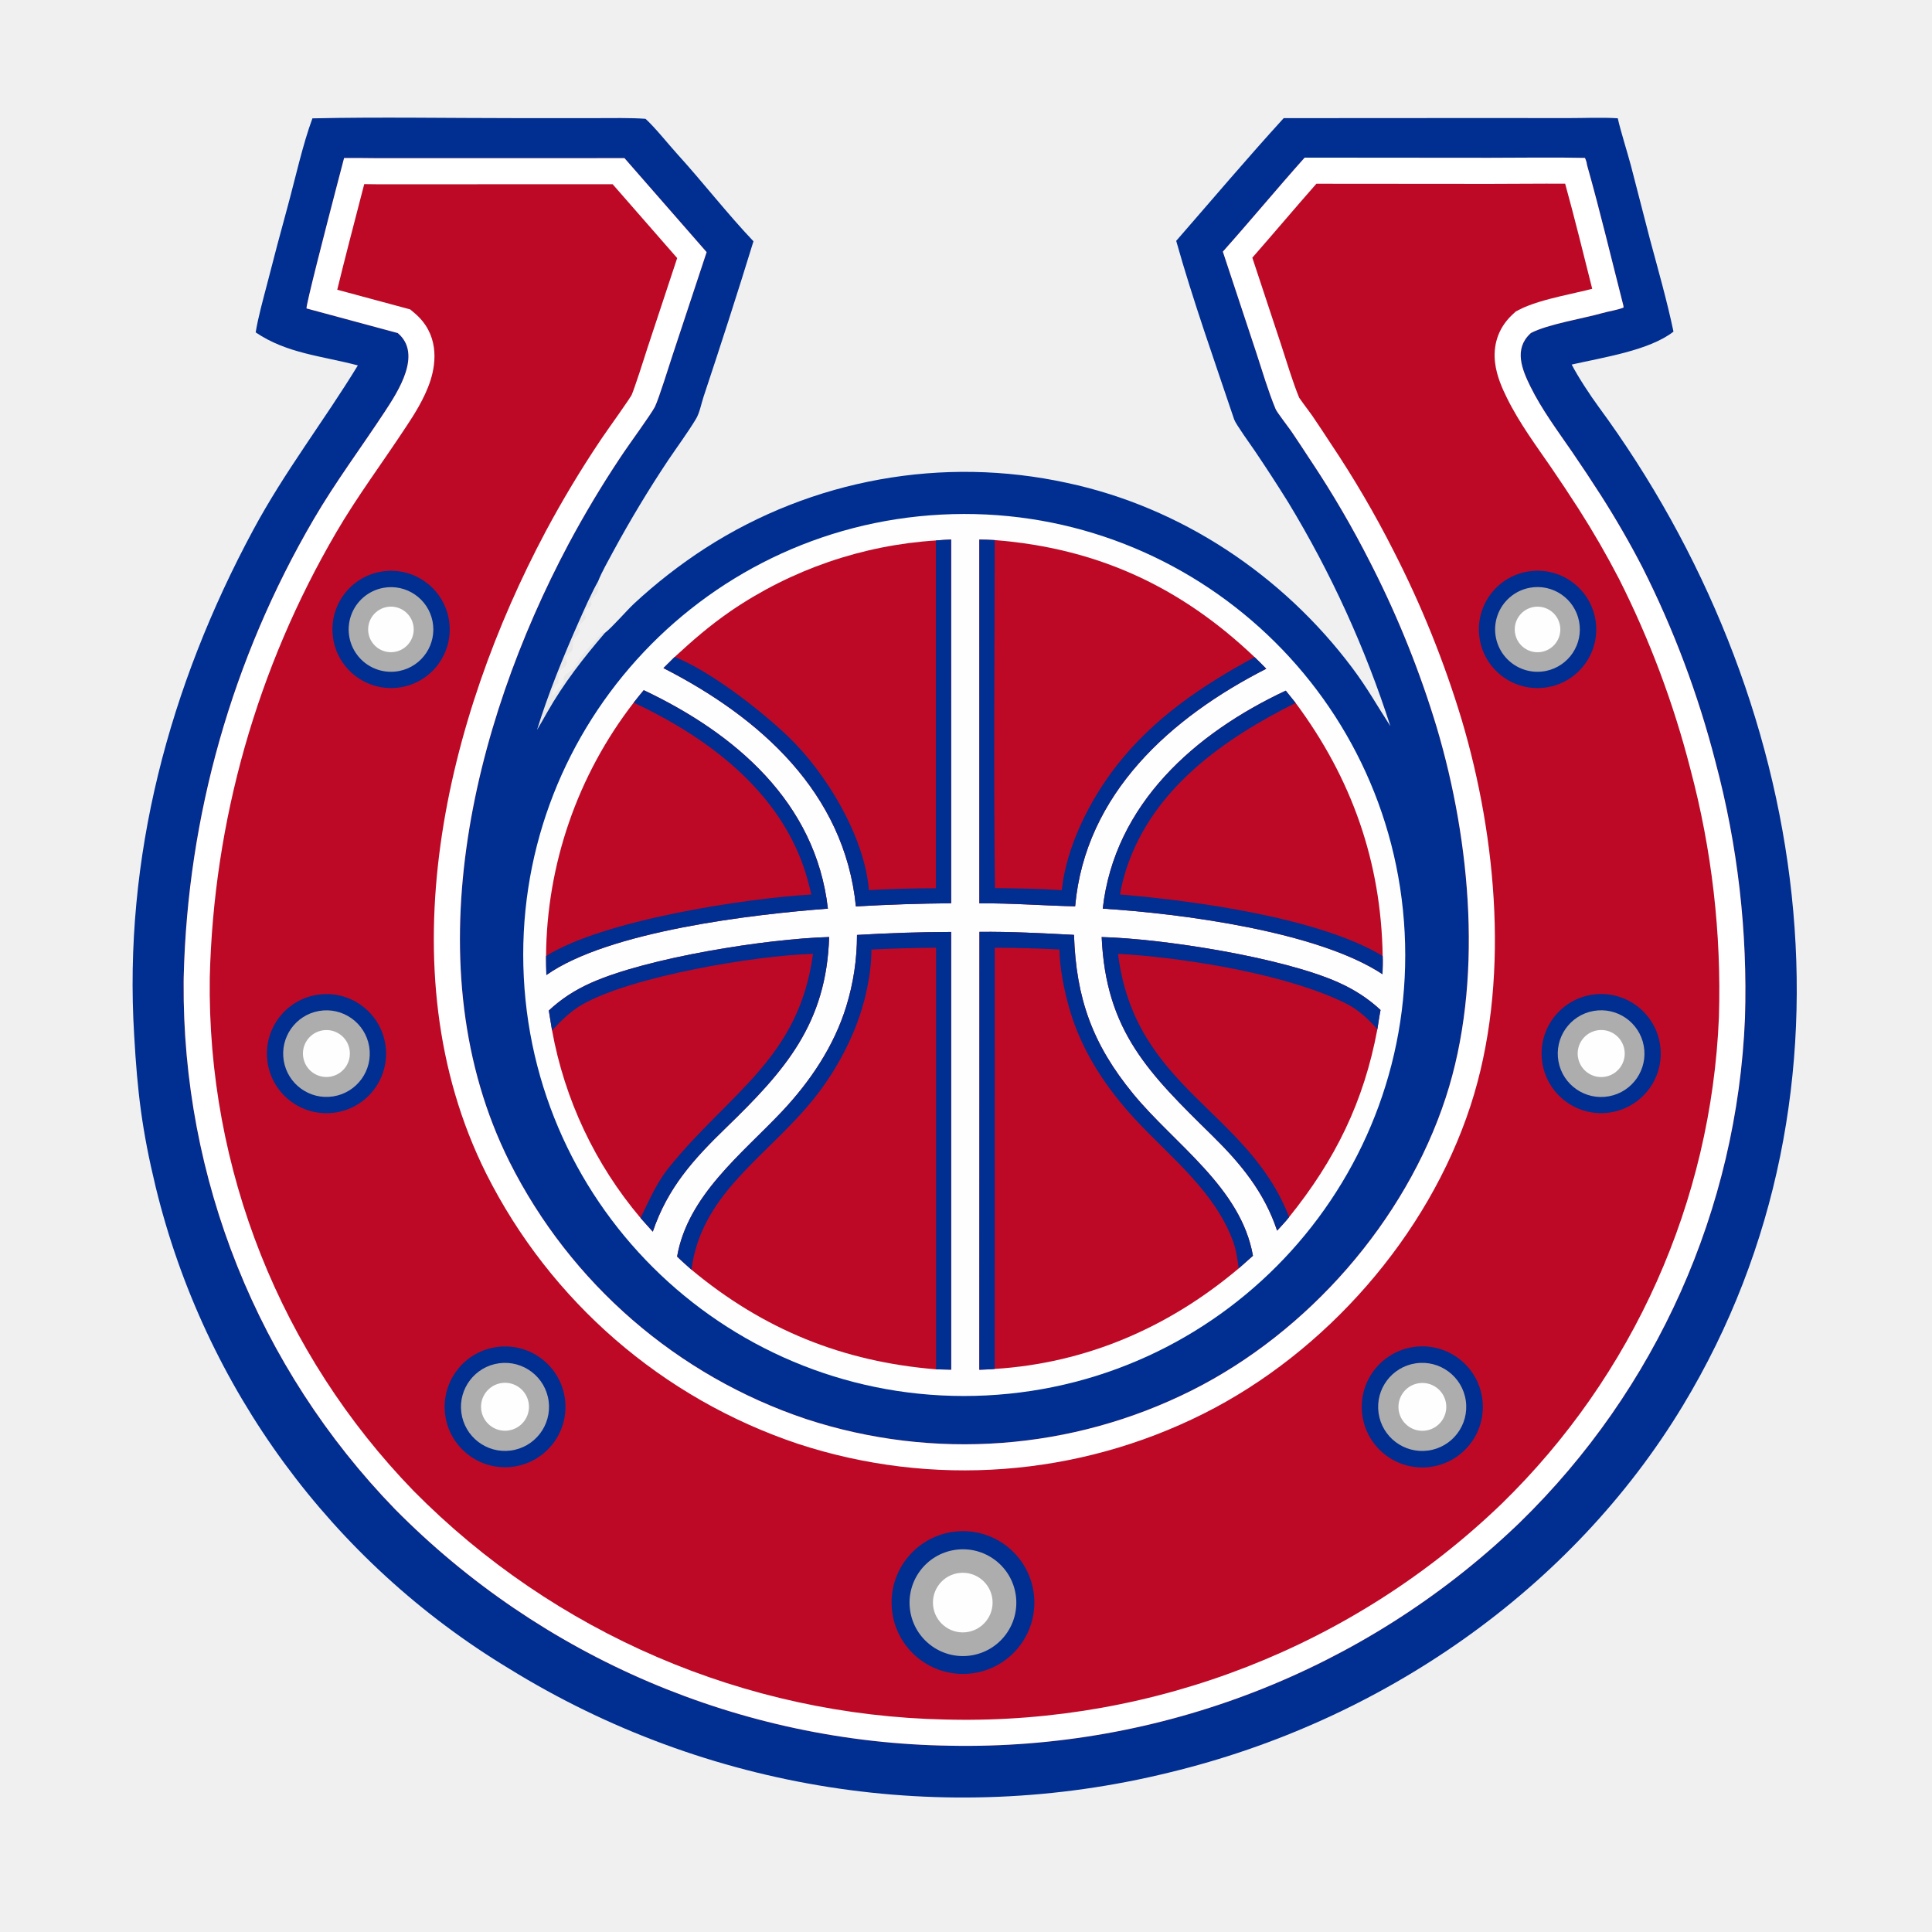
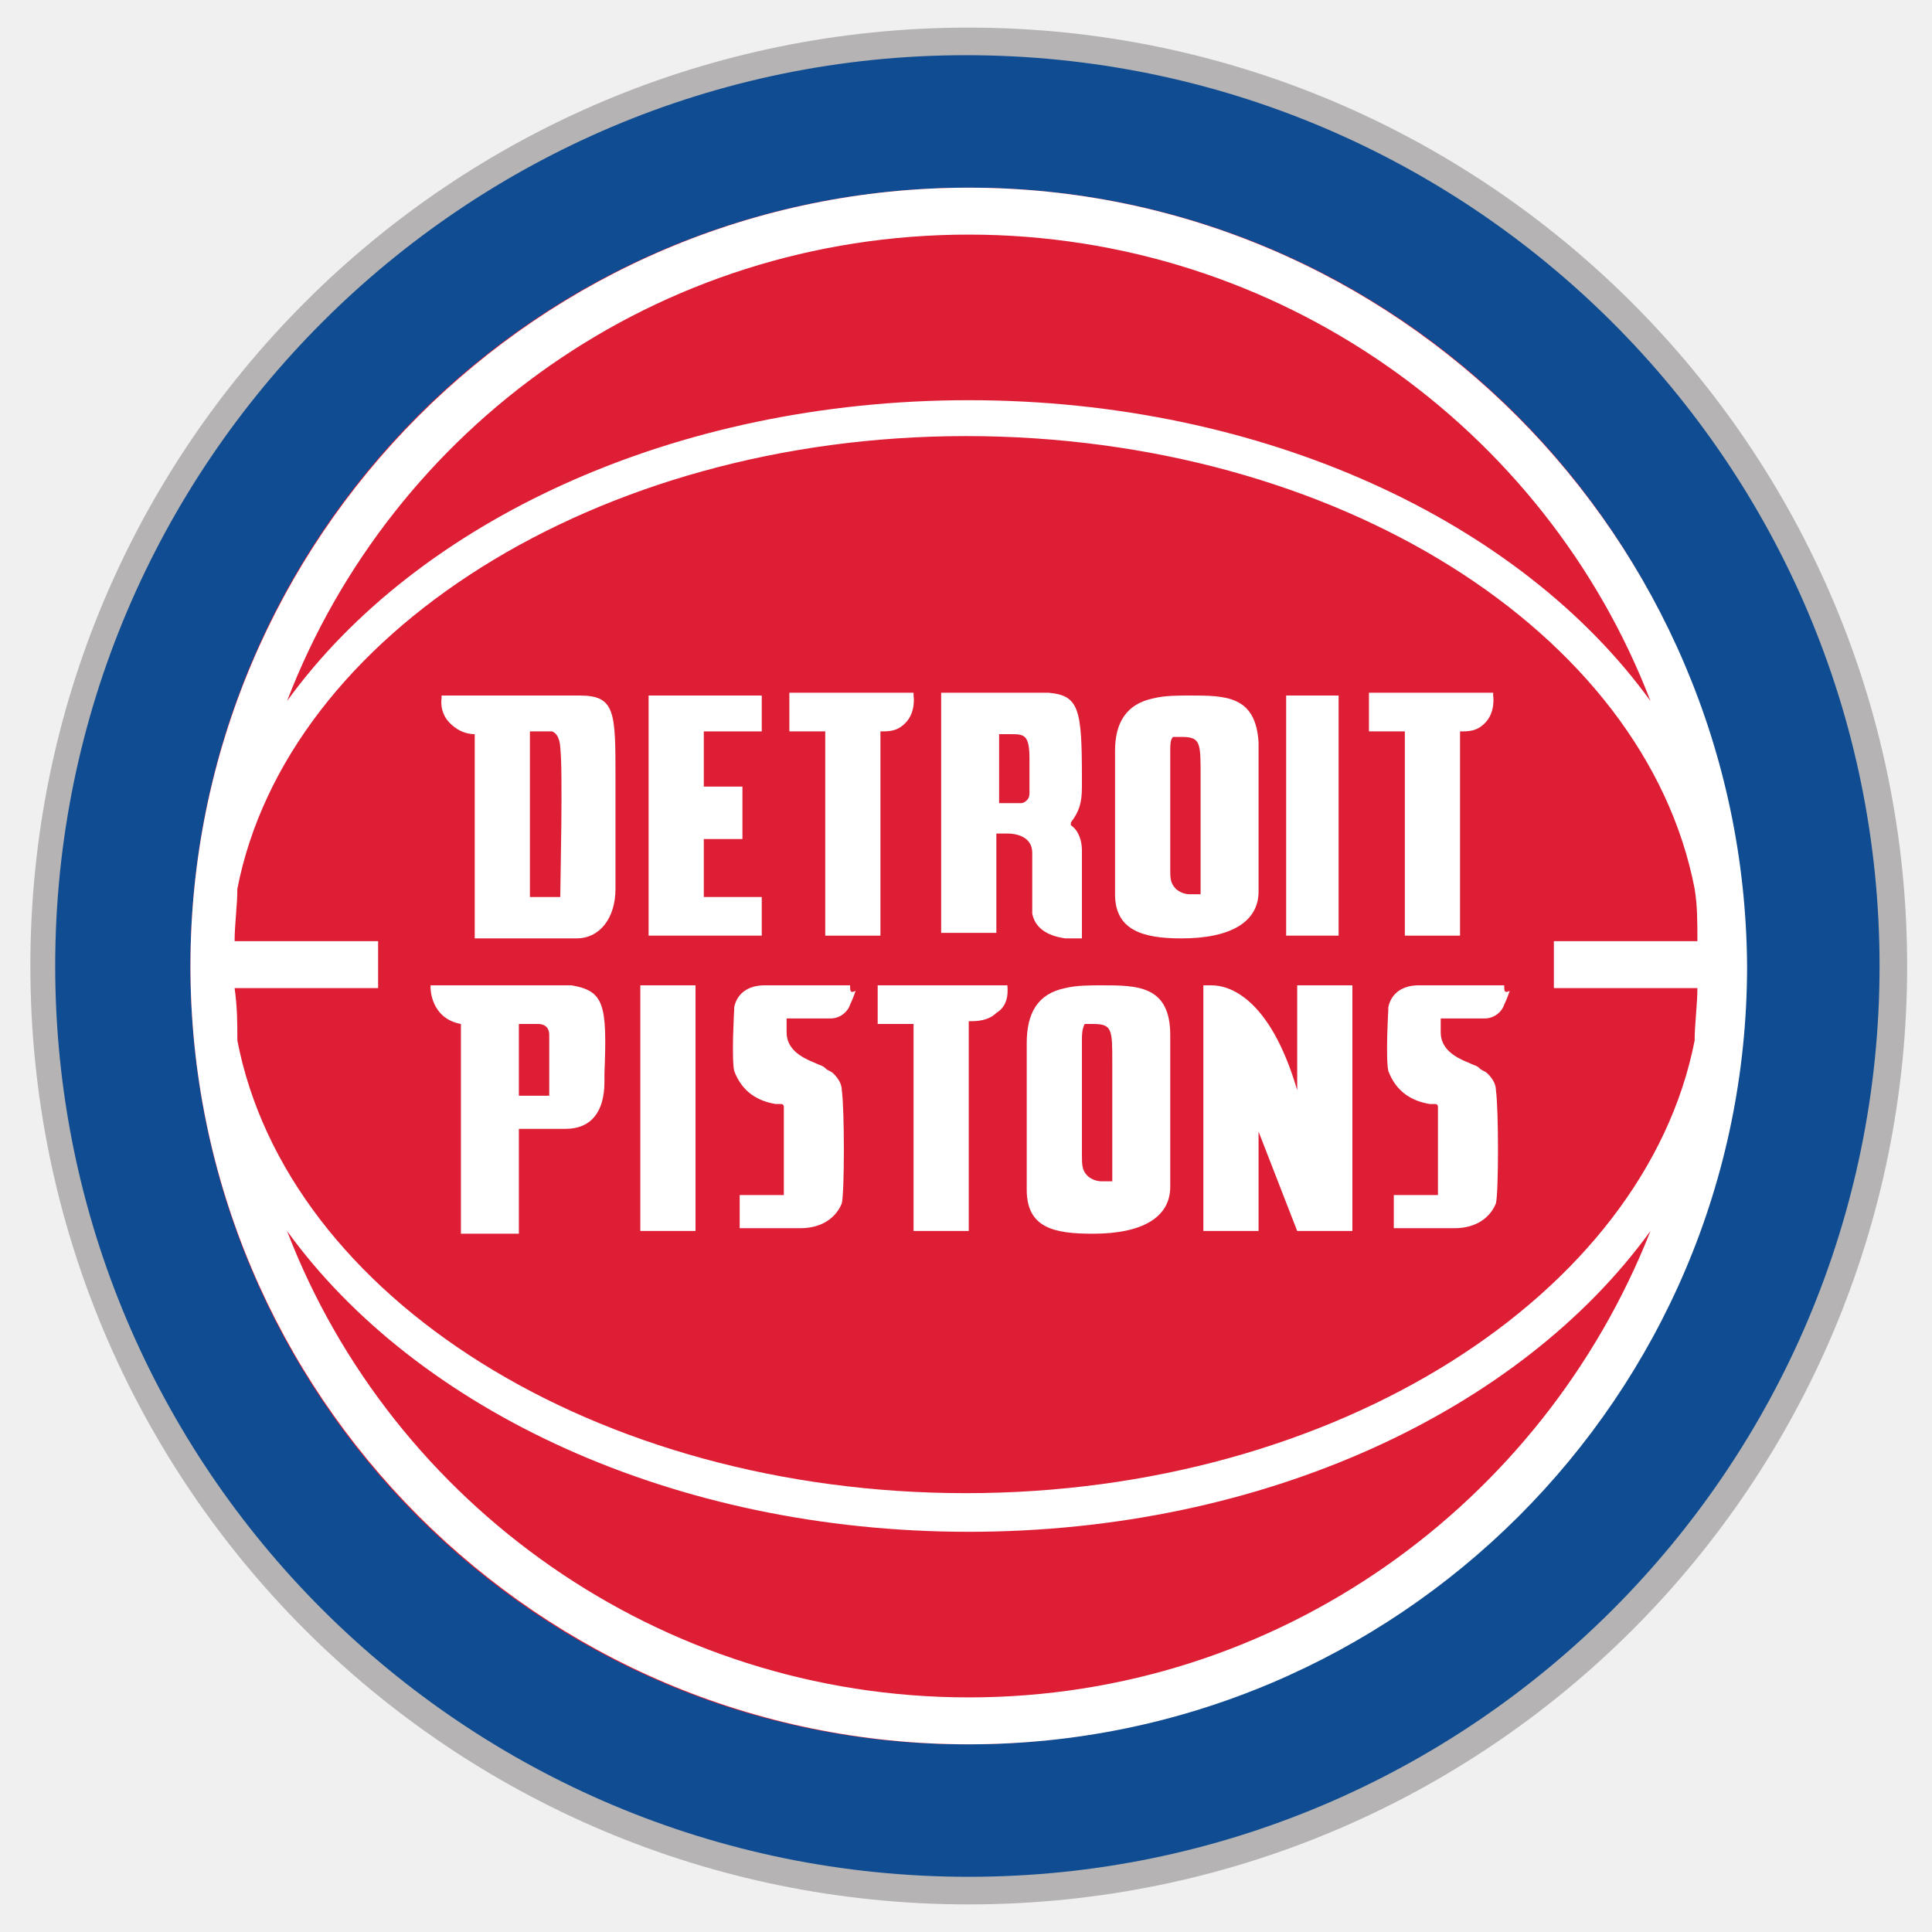
- <svg xmlns="http://www.w3.org/2000/svg" width="100" height="100" viewBox="0 0 100 100" fill="none">
-   <path d="M66.444 6.115L76.604 6.109L81.189 6.112C82.049 6.114 82.877 6.068 83.736 6.122C83.871 6.746 84.234 7.887 84.418 8.58L85.401 12.384C85.82 13.945 86.288 15.582 86.619 17.165C85.361 18.146 82.972 18.498 81.35 18.87C81.681 19.507 82.306 20.461 82.732 21.04C93.682 35.933 97.007 56.365 87.104 72.756C81.363 82.257 71.546 89.086 60.519 91.745C48.876 94.609 36.571 92.676 26.368 86.379C17.18 80.836 10.587 71.852 8.055 61.425C7.355 58.526 7.112 56.545 6.945 53.588C6.382 44.387 8.759 35.512 13.104 27.435C14.743 24.388 16.749 21.818 18.523 18.913C16.635 18.416 14.853 18.298 13.234 17.205C13.362 16.41 13.629 15.46 13.835 14.667C14.172 13.345 14.522 12.027 14.883 10.711C15.27 9.296 15.674 7.459 16.171 6.126C19.58 6.05 23.27 6.114 26.694 6.114H30.856C31.649 6.115 32.633 6.091 33.412 6.15C33.914 6.607 34.588 7.458 35.061 7.979C36.365 9.412 37.669 11.093 38.999 12.489C38.171 15.184 37.306 17.861 36.416 20.537C36.303 20.878 36.209 21.378 36.026 21.68C35.58 22.417 35.057 23.119 34.574 23.836C33.558 25.362 32.612 26.934 31.738 28.546C31.497 29 31.142 29.611 30.964 30.074C30.619 30.686 30.244 31.539 29.952 32.195C29.161 33.974 28.369 35.922 27.796 37.78C27.981 37.478 28.15 37.17 28.326 36.862C29.173 35.371 30.197 34.058 31.308 32.761C31.669 32.491 32.425 31.612 32.82 31.242C33.966 30.178 35.202 29.217 36.514 28.368C42.058 24.802 48.793 23.588 55.233 24.995C61.135 26.252 66.402 29.776 70.001 34.58C70.792 35.635 71.262 36.502 71.966 37.586C70.662 33.53 68.887 29.642 66.677 25.999C66.118 25.102 65.543 24.216 64.951 23.34C64.767 23.068 63.96 21.949 63.882 21.715C62.865 18.687 61.743 15.539 60.88 12.467C62.739 10.333 64.534 8.21 66.444 6.115Z" fill="#002E91" />
-   <path d="M77.1 8.167L67.529 8.159C66.099 9.761 64.723 11.424 63.294 13.025L65.024 18.251C65.328 19.183 65.652 20.275 66.026 21.174C66.095 21.339 66.669 22.079 66.803 22.274C67.13 22.747 67.443 23.233 67.76 23.714C68.927 25.454 69.986 27.264 70.933 29.134C72.333 31.868 73.484 34.724 74.37 37.665C76.134 43.613 76.787 50.832 74.829 56.819C72.74 63.209 67.699 68.949 61.694 71.963C55.497 75.074 48.321 75.609 41.731 73.452C35.053 71.215 29.531 66.427 26.37 60.134C21.352 50.083 24.414 37.586 29.431 28.152C30.303 26.52 31.259 24.934 32.295 23.401C32.575 22.98 33.748 21.371 33.902 21.047C34.109 20.611 34.625 18.949 34.81 18.387L36.575 13.05L32.323 8.185L19.534 8.188C18.959 8.178 18.384 8.175 17.81 8.18C17.636 8.847 15.808 15.796 15.866 15.965L20.588 17.239C21.866 18.319 20.621 20.237 19.917 21.308C18.693 23.171 17.358 24.955 16.232 26.885C12.021 34.087 9.707 42.241 9.508 50.582C9.365 60.843 13.295 70.741 20.438 78.108C28.037 85.802 38.356 90.201 49.169 90.358C60.144 90.578 70.755 86.422 78.662 78.807C85.741 71.913 89.913 62.57 90.32 52.696C90.46 48.225 89.945 43.758 88.793 39.436C87.898 35.95 86.629 32.571 85.008 29.358C84.349 28.086 83.633 26.845 82.862 25.638C82.378 24.883 81.883 24.136 81.376 23.396C80.621 22.296 79.803 21.203 79.212 20.004C78.775 19.119 78.353 18.073 79.198 17.276L79.241 17.236C80.11 16.78 81.963 16.484 82.95 16.202C83.271 16.11 83.732 16.045 84.036 15.917L84.025 15.815C83.411 13.418 82.817 10.915 82.145 8.542C82.118 8.366 82.112 8.351 82.049 8.204L82.037 8.173C80.436 8.136 78.708 8.168 77.1 8.167Z" fill="#BD0926" />
-   <path d="M77.1 8.167C78.709 8.168 80.436 8.136 82.037 8.173L82.07 8.253C82.114 8.358 82.121 8.388 82.145 8.542C82.817 10.915 83.411 13.417 84.025 15.815L84.036 15.917L84.007 15.929C83.704 16.049 83.261 16.113 82.95 16.202C81.963 16.484 80.11 16.78 79.241 17.236L79.198 17.276C78.353 18.073 78.775 19.119 79.212 20.004C79.803 21.203 80.621 22.296 81.376 23.396C81.883 24.136 82.378 24.883 82.862 25.638C83.633 26.845 84.349 28.086 85.008 29.358C86.629 32.571 87.898 35.95 88.793 39.436C89.945 43.758 90.46 48.225 90.32 52.696C89.913 62.569 85.741 71.913 78.662 78.807L78.476 78.985C70.59 86.487 60.058 90.576 49.169 90.358C38.356 90.201 28.037 85.802 20.438 78.108C13.351 70.798 9.426 60.997 9.505 50.823L9.508 50.582C9.707 42.241 12.021 34.087 16.232 26.885C17.358 24.955 18.693 23.171 19.917 21.308C20.621 20.237 21.866 18.319 20.588 17.239L15.866 15.965C15.823 15.837 16.84 11.897 17.424 9.654L17.81 8.18C18.313 8.176 18.816 8.178 19.318 8.185L19.534 8.188L32.323 8.185L36.575 13.05L34.81 18.387C34.625 18.949 34.109 20.611 33.902 21.047L33.884 21.081C33.675 21.47 32.567 22.994 32.295 23.401L32.101 23.689C31.14 25.133 30.249 26.622 29.431 28.152C24.414 37.586 21.352 50.083 26.37 60.134C29.531 66.427 35.053 71.215 41.731 73.452C48.321 75.609 55.497 75.074 61.694 71.963C67.699 68.949 72.74 63.209 74.829 56.819C76.787 50.832 76.134 43.613 74.37 37.665C73.511 34.816 72.405 32.047 71.063 29.39L70.933 29.134C70.016 27.323 68.993 25.567 67.869 23.877L67.76 23.714C67.483 23.293 67.208 22.868 66.925 22.452L66.803 22.274C66.669 22.079 66.095 21.339 66.026 21.174C65.652 20.275 65.328 19.183 65.024 18.251L63.294 13.025C64.723 11.424 66.098 9.761 67.529 8.159L77.1 8.167ZM81.012 9.508C79.731 9.498 78.404 9.518 77.1 9.517L68.136 9.51C67.567 10.155 67.004 10.81 66.435 11.472C65.903 12.091 65.365 12.717 64.82 13.338L66.305 17.827L66.306 17.83L66.307 17.833C66.62 18.792 66.908 19.764 67.243 20.581C67.25 20.593 67.26 20.607 67.272 20.624C67.325 20.702 67.397 20.802 67.479 20.914C67.561 21.025 67.643 21.136 67.719 21.238C67.787 21.33 67.864 21.434 67.914 21.506C68.252 21.995 68.581 22.506 68.887 22.97C70.082 24.754 71.168 26.608 72.137 28.524C73.574 31.329 74.754 34.258 75.663 37.275L75.664 37.278L75.665 37.281C77.474 43.382 78.185 50.9 76.112 57.238C73.908 63.981 68.617 69.999 62.299 73.17L62.299 73.17C55.784 76.441 48.239 77.004 41.311 74.735L41.306 74.733L41.302 74.732C34.286 72.382 28.484 67.352 25.163 60.74L25.162 60.737C19.85 50.098 23.148 37.09 28.239 27.518L28.239 27.517L28.24 27.516C29.106 25.895 30.053 24.319 31.076 22.793L31.176 22.645C31.33 22.415 31.714 21.878 32.04 21.412C32.213 21.166 32.376 20.931 32.503 20.741C32.656 20.514 32.695 20.441 32.682 20.467L32.694 20.441C32.76 20.29 32.904 19.88 33.082 19.342C33.169 19.076 33.256 18.806 33.334 18.565C33.41 18.328 33.479 18.111 33.527 17.965L33.528 17.963L35.051 13.358L31.71 9.535L19.522 9.539L19.51 9.538C19.291 9.534 19.072 9.532 18.852 9.53C18.644 10.328 18.346 11.472 18.059 12.594C17.834 13.472 17.617 14.331 17.456 14.996L21.23 16.014L21.46 16.208C22.711 17.266 22.593 18.717 22.282 19.688C21.977 20.641 21.381 21.54 21.045 22.05C19.756 24.012 18.506 25.668 17.398 27.565L17.398 27.566C13.303 34.569 11.053 42.496 10.858 50.605C10.721 60.505 14.513 70.055 21.404 77.165C28.696 84.545 38.576 88.79 48.944 89.003L49.189 89.007L49.196 89.008C59.81 89.22 70.073 85.202 77.721 77.839C84.55 71.188 88.576 62.174 88.971 52.648C89.105 48.311 88.606 43.977 87.488 39.784L87.485 39.772C86.615 36.383 85.381 33.097 83.805 29.972C83.166 28.739 82.472 27.535 81.724 26.364C81.248 25.622 80.761 24.887 80.262 24.16C79.552 23.125 78.648 21.914 78.001 20.601C77.783 20.159 77.467 19.489 77.383 18.762C77.288 17.944 77.487 17.035 78.271 16.294L78.278 16.288L78.454 16.125L78.613 16.041C79.22 15.723 80.062 15.502 80.737 15.341C81.42 15.177 81.975 15.064 82.413 14.949C81.953 13.12 81.503 11.287 81.012 9.508Z" fill="white" />
-   <path d="M49.489 79.27C51.516 79.074 53.32 80.556 53.52 82.583C53.721 84.61 52.243 86.417 50.217 86.623C48.183 86.83 46.368 85.346 46.167 83.312C45.965 81.277 47.454 79.466 49.489 79.27Z" fill="#002E91" />
-   <path d="M49.439 80.221C50.954 79.998 52.361 81.049 52.577 82.564C52.793 84.08 51.737 85.482 50.22 85.692C48.713 85.9 47.321 84.851 47.106 83.345C46.891 81.839 47.934 80.442 49.439 80.221Z" fill="#AEADAD" />
-   <path d="M49.67 81.415C50.519 81.325 51.279 81.941 51.368 82.79C51.456 83.639 50.838 84.398 49.989 84.485C49.142 84.571 48.385 83.955 48.297 83.109C48.21 82.262 48.823 81.504 49.67 81.415Z" fill="#FEFEFE" />
-   <path d="M73.477 69.691C75.202 69.612 76.665 70.944 76.748 72.669C76.831 74.394 75.504 75.861 73.78 75.95C72.047 76.04 70.572 74.705 70.488 72.972C70.404 71.24 71.744 69.769 73.477 69.691Z" fill="#002E91" />
-   <path d="M73.278 70.566C74.529 70.38 75.693 71.249 75.87 72.502C76.048 73.754 75.171 74.912 73.917 75.081C72.675 75.248 71.531 74.382 71.355 73.141C71.179 71.9 72.038 70.749 73.278 70.566Z" fill="#AEADAD" />
-   <path d="M73.522 71.586C74.201 71.531 74.796 72.035 74.855 72.713C74.914 73.392 74.413 73.99 73.735 74.053C73.051 74.116 72.447 73.611 72.388 72.927C72.328 72.242 72.837 71.641 73.522 71.586Z" fill="#FEFEFE" />
-   <path d="M25.918 69.7C27.628 69.576 29.118 70.854 29.258 72.563C29.398 74.272 28.134 75.775 26.426 75.931C24.695 76.089 23.168 74.805 23.026 73.072C22.885 71.34 24.184 69.825 25.918 69.7Z" fill="#002E91" />
-   <path d="M25.833 70.563C27.083 70.394 28.233 71.273 28.398 72.524C28.562 73.775 27.679 74.921 26.427 75.081C25.182 75.241 24.043 74.363 23.879 73.118C23.715 71.874 24.589 70.731 25.833 70.563Z" fill="#AEADAD" />
-   <path d="M25.968 71.585C26.651 71.49 27.28 71.97 27.369 72.654C27.458 73.338 26.972 73.963 26.288 74.046C25.612 74.127 24.997 73.649 24.909 72.974C24.821 72.299 25.294 71.679 25.968 71.585Z" fill="#FEFEFE" />
-   <path d="M16.723 51.459C18.418 51.361 19.873 52.653 19.977 54.348C20.08 56.042 18.794 57.502 17.1 57.612C15.396 57.724 13.927 56.429 13.822 54.725C13.718 53.021 15.018 51.556 16.723 51.459Z" fill="#002E91" />
-   <path d="M16.51 52.328C17.737 52.113 18.905 52.94 19.109 54.169C19.313 55.398 18.475 56.558 17.243 56.75C16.029 56.94 14.888 56.115 14.687 54.903C14.486 53.69 15.299 52.541 16.51 52.328Z" fill="#AEADAD" />
-   <path d="M16.592 53.354C17.24 53.187 17.9 53.575 18.07 54.222C18.239 54.869 17.855 55.531 17.209 55.704C16.558 55.878 15.89 55.49 15.72 54.839C15.549 54.187 15.94 53.521 16.592 53.354Z" fill="#FEFEFE" />
-   <path d="M82.609 51.461C84.304 51.314 85.798 52.568 85.947 54.263C86.096 55.958 84.844 57.453 83.149 57.603C81.452 57.754 79.954 56.499 79.805 54.802C79.656 53.105 80.912 51.609 82.609 51.461Z" fill="#002E91" />
-   <path d="M82.488 52.326C83.703 52.114 84.861 52.922 85.081 54.135C85.302 55.348 84.503 56.512 83.291 56.741C82.067 56.974 80.888 56.164 80.666 54.938C80.442 53.713 81.261 52.539 82.488 52.326Z" fill="#AEADAD" />
-   <path d="M82.578 53.351C83.227 53.186 83.887 53.575 84.056 54.224C84.225 54.872 83.84 55.534 83.193 55.707C82.54 55.882 81.87 55.492 81.7 54.839C81.529 54.185 81.923 53.517 82.578 53.351Z" fill="#FEFEFE" />
-   <path d="M79.337 29.551C81.015 29.414 82.484 30.669 82.612 32.348C82.74 34.027 81.477 35.489 79.797 35.607C78.131 35.725 76.683 34.474 76.556 32.808C76.429 31.142 77.671 29.687 79.337 29.551Z" fill="#002E91" />
-   <path d="M79.181 30.422C80.363 30.204 81.5 30.977 81.731 32.156C81.963 33.334 81.204 34.48 80.028 34.726C79.255 34.887 78.455 34.62 77.933 34.028C77.412 33.435 77.249 32.608 77.507 31.862C77.765 31.116 78.405 30.566 79.181 30.422Z" fill="#AEADAD" />
-   <path d="M79.299 31.435C79.936 31.278 80.578 31.669 80.73 32.306C80.882 32.943 80.486 33.582 79.847 33.73C79.216 33.875 78.585 33.484 78.435 32.854C78.284 32.224 78.671 31.59 79.299 31.435Z" fill="#FEFEFE" />
-   <path d="M19.985 29.555C21.651 29.413 23.118 30.646 23.265 32.311C23.412 33.977 22.185 35.448 20.52 35.601C18.846 35.754 17.367 34.519 17.219 32.846C17.071 31.172 18.311 29.697 19.985 29.555Z" fill="#002E91" />
-   <path d="M19.85 30.425C21.029 30.213 22.16 30.987 22.389 32.163C22.618 33.339 21.86 34.481 20.687 34.726C19.914 34.888 19.113 34.621 18.592 34.027C18.07 33.434 17.909 32.605 18.169 31.859C18.43 31.113 19.072 30.565 19.85 30.425Z" fill="#AEADAD" />
-   <path d="M19.959 31.432C20.594 31.279 21.232 31.672 21.382 32.308C21.532 32.944 21.136 33.581 20.499 33.728C19.867 33.874 19.235 33.481 19.086 32.849C18.938 32.217 19.327 31.584 19.959 31.432Z" fill="#FEFEFE" />
-   <path d="M48.72 26.635C61.319 25.978 72.062 35.666 72.705 48.266C73.349 60.867 63.648 71.599 51.047 72.228C38.466 72.856 27.755 63.175 27.112 50.594C26.47 38.014 36.14 27.291 48.72 26.635Z" fill="#FEFEFE" />
-   <path d="M44.358 48.393C45.98 48.294 47.605 48.242 49.23 48.237L49.23 70.893L48.451 70.876C43.624 70.483 39.516 68.822 35.789 65.719C35.555 65.506 35.267 65.258 35.047 65.039C35.596 61.876 38.409 59.722 40.475 57.53C41.938 55.977 43.165 54.153 43.799 52.1C44.171 50.9 44.36 49.65 44.358 48.393Z" fill="#BD0926" />
-   <path d="M44.358 48.393C45.98 48.294 47.605 48.242 49.23 48.237L49.23 70.893L48.451 70.876L48.451 49.053C47.335 49.062 46.219 49.093 45.105 49.148C45.102 50.472 44.767 51.941 44.281 53.167C43.673 54.688 42.814 56.096 41.739 57.331C39.395 60.052 36.281 61.929 35.789 65.719C35.555 65.506 35.267 65.258 35.047 65.039C35.596 61.876 38.409 59.722 40.475 57.53C41.938 55.977 43.165 54.153 43.799 52.1C44.171 50.9 44.36 49.65 44.358 48.393Z" fill="#002E91" />
-   <path d="M50.696 48.233C52.284 48.213 54.003 48.306 55.59 48.389C55.696 51.683 56.554 54.057 58.648 56.611C60.792 59.228 64.237 61.466 64.852 64.999L64.115 65.653C60.499 68.704 56.235 70.556 51.486 70.856C51.283 70.88 50.908 70.887 50.691 70.897L50.696 48.233Z" fill="#BD0926" />
-   <path d="M50.696 48.233C52.284 48.213 54.003 48.306 55.59 48.389C55.696 51.683 56.554 54.057 58.648 56.611C60.792 59.228 64.237 61.466 64.852 64.999L64.115 65.653C64.053 65.193 63.99 64.712 63.832 64.275C62.889 61.675 60.594 59.908 58.778 57.956C57.241 56.304 55.974 54.384 55.352 52.207C55.085 51.272 54.849 50.114 54.836 49.145C53.721 49.089 52.605 49.058 51.489 49.054L51.486 70.856C51.283 70.88 50.908 70.887 50.691 70.897L50.696 48.233Z" fill="#002E91" />
-   <path d="M50.691 27.928C50.957 27.929 51.222 27.944 51.488 27.955C56.786 28.373 61.097 30.357 64.938 34.013C65.138 34.201 65.346 34.418 65.541 34.614C60.625 37.118 56.17 41.066 55.649 46.911C53.981 46.875 52.395 46.744 50.692 46.757L50.691 27.928Z" fill="#BD0926" />
-   <path d="M50.691 27.928C50.957 27.929 51.222 27.944 51.488 27.955C51.48 33.913 51.425 40.02 51.499 45.967C52.636 45.983 53.822 45.998 54.956 46.076C55.196 43.81 56.417 41.383 57.812 39.607C59.739 37.151 62.222 35.482 64.938 34.013C65.138 34.201 65.346 34.418 65.541 34.614C60.625 37.118 56.17 41.066 55.649 46.911C53.981 46.875 52.395 46.744 50.692 46.757L50.691 27.928Z" fill="#002E91" />
-   <path d="M48.444 27.974C48.702 27.956 48.972 27.933 49.229 27.927L49.23 46.753C47.586 46.767 45.942 46.821 44.301 46.916C43.715 41.012 39.317 37.123 34.34 34.581L34.922 34.003C35.916 33.092 36.7 32.407 37.819 31.63C40.968 29.479 44.638 28.216 48.444 27.974Z" fill="#BD0926" />
-   <path d="M48.444 27.974C48.702 27.956 48.972 27.933 49.229 27.927L49.23 46.753C47.586 46.767 45.942 46.821 44.301 46.916C43.715 41.012 39.317 37.123 34.34 34.581L34.922 34.003C36.775 34.745 39.312 36.716 40.755 38.085C42.757 39.984 44.75 43.296 44.974 46.072C46.129 46.01 47.287 45.978 48.444 45.975V27.974Z" fill="#002E91" />
-   <path d="M33.32 35.724C38.05 37.962 42.223 41.521 42.852 47.031C38.963 47.325 31.503 48.195 28.28 50.467C28.273 50.148 28.258 49.803 28.263 49.487C28.299 44.735 29.893 40.126 32.8 36.367C32.966 36.161 33.15 35.921 33.32 35.724Z" fill="#BD0926" />
-   <path d="M33.32 35.724C38.05 37.962 42.223 41.521 42.852 47.031C38.963 47.325 31.503 48.195 28.28 50.467C28.273 50.148 28.258 49.803 28.263 49.487C31.194 47.63 38.524 46.504 41.996 46.299C41.86 45.732 41.737 45.249 41.534 44.695C40.084 40.733 36.478 38.094 32.8 36.367C32.966 36.161 33.15 35.921 33.32 35.724Z" fill="#002E91" />
-   <path d="M57.078 47.031C57.69 41.609 61.868 37.942 66.55 35.748L67.06 36.382C69.967 40.291 71.489 44.606 71.567 49.483C71.581 49.79 71.566 50.117 71.558 50.425C68.194 48.2 61.091 47.283 57.078 47.031Z" fill="#BD0926" />
-   <path d="M57.078 47.031C57.69 41.609 61.868 37.942 66.55 35.748L67.06 36.382C63.347 38.241 59.686 40.795 58.311 44.937C58.165 45.382 58.051 45.836 57.969 46.297C61.827 46.624 68.281 47.495 71.567 49.483C71.581 49.79 71.566 50.117 71.558 50.425C68.194 48.2 61.091 47.283 57.078 47.031Z" fill="#002E91" />
-   <path d="M28.406 52.306C29.055 51.696 29.772 51.239 30.584 50.876C33.51 49.566 39.682 48.589 42.916 48.501C42.776 52.994 40.632 55.413 37.592 58.359C35.895 60.003 34.564 61.468 33.788 63.751L33.156 63.044C30.805 60.263 29.225 56.914 28.574 53.331L28.406 52.306Z" fill="#BD0926" />
-   <path d="M28.406 52.306C29.055 51.696 29.772 51.239 30.584 50.876C33.51 49.566 39.682 48.589 42.916 48.501C42.776 52.994 40.632 55.413 37.592 58.359C35.895 60.003 34.564 61.468 33.788 63.751L33.156 63.044C33.595 62.138 33.979 61.233 34.618 60.438C37.727 56.576 41.358 54.788 42.081 49.371L42.007 49.373C39.088 49.465 32.677 50.532 30.125 52.002C29.517 52.351 29.05 52.826 28.574 53.331L28.406 52.306Z" fill="#002E91" />
-   <path d="M57.023 48.502C60.196 48.584 66.363 49.551 69.271 50.849C70.076 51.208 70.813 51.675 71.457 52.278C71.394 52.586 71.343 52.962 71.292 53.276C70.589 57.03 69.119 60.024 66.725 62.995C66.573 63.194 66.279 63.503 66.103 63.699C65.447 61.718 64.22 60.226 62.752 58.785C59.489 55.579 57.233 53.39 57.023 48.502Z" fill="#BD0926" />
-   <path d="M57.023 48.502C60.196 48.584 66.363 49.551 69.271 50.849C70.076 51.208 70.813 51.675 71.457 52.278C71.394 52.586 71.343 52.962 71.292 53.276C70.841 52.754 70.295 52.253 69.676 51.944C66.72 50.466 61.697 49.642 58.433 49.405C58.245 49.39 58.057 49.38 57.869 49.372C58.738 56.368 64.575 57.444 66.725 62.995C66.573 63.194 66.279 63.503 66.103 63.699C65.447 61.718 64.22 60.226 62.752 58.785C59.489 55.579 57.233 53.39 57.023 48.502Z" fill="#002E91" />
-   <path d="M27.797 37.78C28.37 35.922 29.162 33.974 29.953 32.195C30.245 31.54 30.62 30.686 30.965 30.074C31.015 30.305 30.962 30.47 30.917 30.705C30.8 30.822 30.617 30.973 30.573 31.123C30.595 31.211 30.638 31.273 30.591 31.34C30.493 31.484 30.301 31.509 30.264 31.699C30.239 31.827 30.266 31.841 30.335 31.94C30.317 32.044 30.062 32.273 29.992 32.354C29.862 32.506 30.052 32.526 30.006 32.684C29.965 32.839 29.73 32.996 29.676 33.132C29.593 33.342 29.75 33.604 29.517 33.767C29.363 33.875 29.328 33.906 29.268 34.085C29.349 34.336 29.363 34.248 29.29 34.457C28.863 34.755 28.911 34.818 28.901 35.361C28.815 35.425 28.844 35.408 28.744 35.447C28.643 35.668 28.608 35.718 28.577 35.953L28.62 35.986C28.76 35.879 29.144 35.387 29.19 35.235C29.086 34.865 29.562 34.873 29.826 34.389C30.141 33.812 30.758 33.224 31.194 32.724C31.229 32.734 31.278 32.746 31.309 32.761C30.198 34.059 29.174 35.372 28.326 36.862C28.151 37.17 27.982 37.479 27.797 37.78Z" fill="#010520" fill-opacity="0.039" />
+ <svg xmlns="http://www.w3.org/2000/svg" version="1.1" id="Layer_1" x="0px" y="0px" viewBox="0 0 70 70" style="enable-background:new 0 0 70 70;" xml:space="preserve">
+   <style type="text/css">
+ 	.st0{fill:#B5B3B3;}
+ 	.st1{fill:#0F4C92;}
+ 	.st2{fill:#DE1E35;}
+ 	.st3{fill:#FFFFFF;}
+ </style>
+   <g>
+     <g>
+       <path class="st0" d="M69.1,35c0,18.8-15.2,34-34,34c-18.8,0-34-15.2-34-34c0-18.8,15.2-34,34-34C53.8,1,69.1,16.2,69.1,35z" />
+       <path class="st1" d="M68.1,35c0,18.2-14.8,33-33,33C16.8,68,2,53.2,2,35c0-18.2,14.8-33,33-33C53.3,2,68.1,16.8,68.1,35z" />
+       <path class="st2" d="M63.2,35c0,15.6-12.6,28.2-28.2,28.2C19.5,63.2,6.9,50.6,6.9,35c0-15.6,12.6-28.2,28.2-28.2    C50.6,6.8,63.2,19.4,63.2,35z" />
+       <path class="st3" d="M35.1,6.8C19.5,6.8,6.9,19.5,6.9,35c0,15.5,12.6,28.2,28.2,28.2c15.5,0,28.2-12.6,28.2-28.2    C63.2,19.5,50.6,6.8,35.1,6.8z M8.5,35.8h5.2v-1.7H8.5c0-0.6,0.1-1.3,0.1-1.9c1.8-9.2,13-16.4,26.4-16.4    c13.4,0,24.6,7.1,26.4,16.4c0.1,0.6,0.1,1.2,0.1,1.9h-5.2v1.7h5.2c0,0.6-0.1,1.3-0.1,1.9c-1.8,9.2-13,16.4-26.4,16.4    c-13.4,0-24.6-7.1-26.4-16.4C8.6,37.1,8.6,36.5,8.5,35.8z M35.1,8.5c11.2,0,20.9,7,24.7,16.9c-4.7-6.5-14-10.9-24.7-10.9    c-10.7,0-20,4.4-24.7,10.9C14.2,15.5,23.8,8.5,35.1,8.5z M35.1,61.5c-11.2,0-20.9-7-24.7-16.9c4.7,6.5,14,10.9,24.7,10.9    c10.7,0,20-4.4,24.7-10.9C55.9,54.5,46.3,61.5,35.1,61.5z" />
+       <path class="st3" d="M36.2,30.2h0.3c0.3,0,0.9,0.1,0.9,0.7c0,0.3,0,1.2,0,1.5l0,0.1c0,0,0,0.5,0,0.6c0.1,0.5,0.5,0.8,1.2,0.9h0.6    v-3.2c0-0.3-0.1-0.7-0.4-0.9l0-0.1c0.3-0.4,0.4-0.7,0.4-1.3l0-0.3c0-2.5-0.1-3-1.2-3.1h-3.9v8.7h2V30.2z M36.2,26.6l0.3,0l0.1,0    c0.5,0,0.7,0,0.7,0.9c0,0.7,0,0.8,0,1.1l0,0.1c0,0.1,0,0.2-0.1,0.3c0,0-0.1,0.1-0.2,0.1h-0.8V26.6z" />
+       <rect x="46.6" y="25.2" class="st3" width="1.9" height="8.7" />
+       <path class="st3" d="M29.9,33.9l2,0l0-7.4c0,0,0,0,0.1,0c0.4,0,0.6-0.1,0.8-0.3c0.4-0.4,0.3-1,0.3-1l0-0.1h-4.5v1.4h1.3V33.9z" />
+       <path class="st3" d="M50.9,33.9l2,0v-7.4c0,0,0,0,0.1,0c0.4,0,0.6-0.1,0.8-0.3c0.4-0.4,0.3-1,0.3-1l0-0.1h-4.5v1.4h1.3V33.9z" />
+       <polygon class="st3" points="27.6,32.5 25.5,32.5 25.5,30.4 26.9,30.4 26.9,28.5 25.5,28.5 25.5,26.5 27.6,26.5 27.6,25.2     23.5,25.2 23.5,33.9 27.6,33.9   " />
+       <path class="st3" d="M21,25.2h-5l0,0.1c0,0-0.1,0.5,0.3,0.9c0.2,0.2,0.5,0.4,0.9,0.4v7.4h3.7c0.8,0,1.4-0.7,1.4-1.8l0-4    C22.3,25.8,22.3,25.2,21,25.2z M20.3,32.5h-1.1v-6c0.7,0,0.8,0,0.8,0c0.3,0.1,0.3,0.6,0.3,0.6C20.4,27.9,20.3,32,20.3,32.5z" />
+       <rect x="23.2" y="35.7" class="st3" width="2" height="8.9" />
+       <path class="st3" d="M30.8,35.7L30.8,35.7c-0.6,0-2.7,0-3,0l-0.1,0c-0.6,0-1,0.3-1.1,0.8c0,0.1,0,0.1,0,0.1c0,0-0.1,1.7,0,2.2    c0.3,0.8,0.9,1.1,1.5,1.2c0,0,0,0,0.1,0c0,0,0.1,0,0.1,0c0.1,0,0.1,0.1,0.1,0.1l0,3.2l-1.6,0l0,1.2l2.2,0h0c0.8,0,1.3-0.4,1.5-0.9    c0.1-0.4,0.1-3.4,0-4.1c0-0.2-0.1-0.4-0.3-0.6c-0.1-0.1-0.2-0.1-0.3-0.2c-0.1-0.1-0.2-0.1-0.4-0.2c-0.5-0.2-1-0.5-1-1.1l0-0.5    l1.6,0c0.3,0,0.6-0.2,0.7-0.5c0.1-0.2,0.2-0.5,0.2-0.5C30.8,36,30.8,35.9,30.8,35.7L30.8,35.7z" />
+       <path class="st3" d="M39.9,35.7c-0.4,0-0.9,0-1.3,0.1c-1,0.2-1.4,0.9-1.4,2v5.3c0,1.4,1,1.6,2.4,1.6c1.8,0,2.8-0.6,2.8-1.7l0-5.5    C42.4,35.7,41.2,35.7,39.9,35.7z M39.2,37.7c0-0.2,0-0.4,0.1-0.6l0,0c0.1,0,0.2,0,0.3,0l0,0c0.7,0,0.7,0.2,0.7,1.4v3.7    c0,0.1,0,0.2,0,0.3c0,0.1,0,0.2,0,0.3l0,0c-0.1,0-0.2,0-0.4,0c-0.2,0-0.4-0.1-0.5-0.2c-0.2-0.2-0.2-0.4-0.2-0.8v-3.8    C39.2,38.3,39.2,37.9,39.2,37.7z" />
+       <path class="st3" d="M47,39.5c-1-3.4-2.5-3.8-3.1-3.8c-0.2,0-0.3,0-0.3,0l0,0l0,8.9l2,0v-3.6l1.4,3.6h2v-8.9h-2V39.5z" />
+       <path class="st3" d="M20.7,35.7l-5,0l-0.1,0l0,0.1c0,0,0,1.1,1.1,1.3v7.6l2.1,0v-3.8h1.7c0.9,0,1.4-0.6,1.4-1.7l0-0.3    C22,36.4,21.9,35.9,20.7,35.7z M19.9,39.7l-1.1,0v-2.6c0,0,0.6,0,0.7,0c0.2,0,0.4,0.1,0.4,0.4C19.9,37.6,19.9,39.7,19.9,39.7z" />
+       <path class="st3" d="M36.5,35.7h-4.7v1.4h1.3v7.5l2,0l0-7.6c0,0,0,0,0.1,0c0.4,0,0.7-0.1,0.9-0.3C36.6,36.4,36.5,35.8,36.5,35.7    L36.5,35.7z" />
+     </g>
+     <path class="st3" d="M54.5,35.7L54.5,35.7c-0.6,0-2.7,0-3,0l-0.1,0c-0.6,0-1,0.3-1.1,0.8c0,0.1,0,0.1,0,0.1c0,0-0.1,1.7,0,2.2   c0.3,0.8,0.9,1.1,1.5,1.2c0,0,0,0,0.1,0c0,0,0.1,0,0.1,0c0.1,0,0.1,0.1,0.1,0.1l0,3.2l-1.6,0l0,1.2l2.2,0h0c0.8,0,1.3-0.4,1.5-0.9   c0.1-0.4,0.1-3.4,0-4.1c0-0.2-0.1-0.4-0.3-0.6c-0.1-0.1-0.2-0.1-0.3-0.2c-0.1-0.1-0.2-0.1-0.4-0.2c-0.5-0.2-1-0.5-1-1.1l0-0.5   l1.6,0c0.3,0,0.6-0.2,0.7-0.5c0.1-0.2,0.2-0.5,0.2-0.5C54.5,36,54.5,35.9,54.5,35.7L54.5,35.7z" />
+     <path class="st3" d="M43.1,25.2c-0.4,0-0.9,0-1.3,0.1c-1,0.2-1.4,0.9-1.4,1.9v5.2c0,1.3,1,1.6,2.4,1.6c1.8,0,2.8-0.6,2.8-1.7l0-5.4   C45.5,25.2,44.4,25.2,43.1,25.2z M42.4,27.2c0-0.2,0-0.4,0.1-0.5l0,0c0.1,0,0.2,0,0.3,0l0,0c0.7,0,0.7,0.2,0.7,1.4v3.7   c0,0.1,0,0.2,0,0.3c0,0.1,0,0.2,0,0.3l0,0c-0.1,0-0.2,0-0.4,0c-0.2,0-0.4-0.1-0.5-0.2c-0.2-0.2-0.2-0.4-0.2-0.7v-3.7   C42.4,27.7,42.4,27.3,42.4,27.2z" />
+   </g>
</svg>
